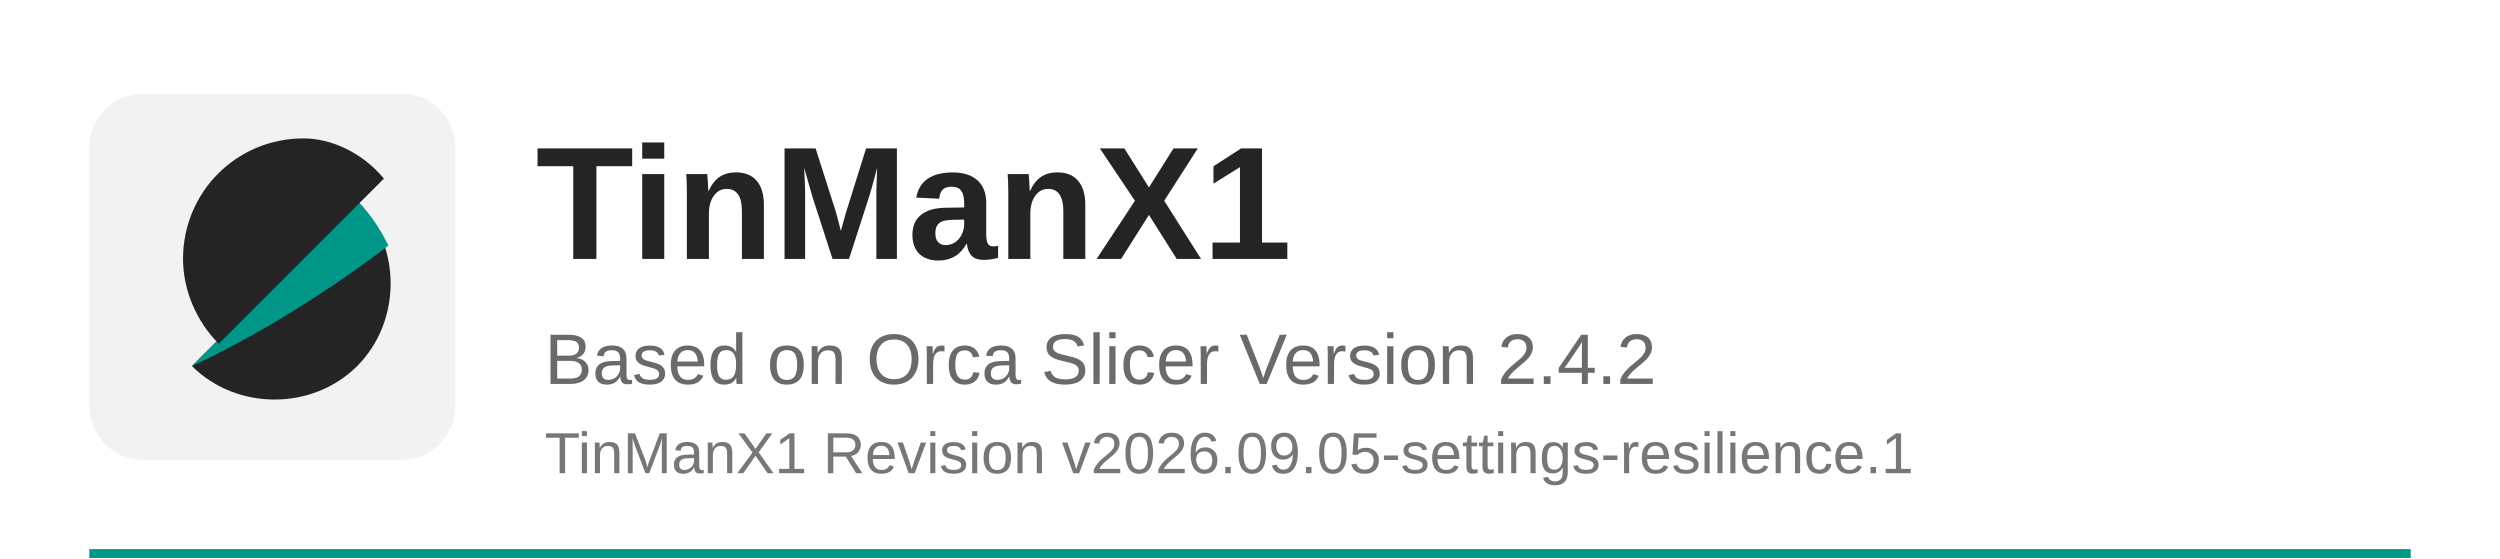
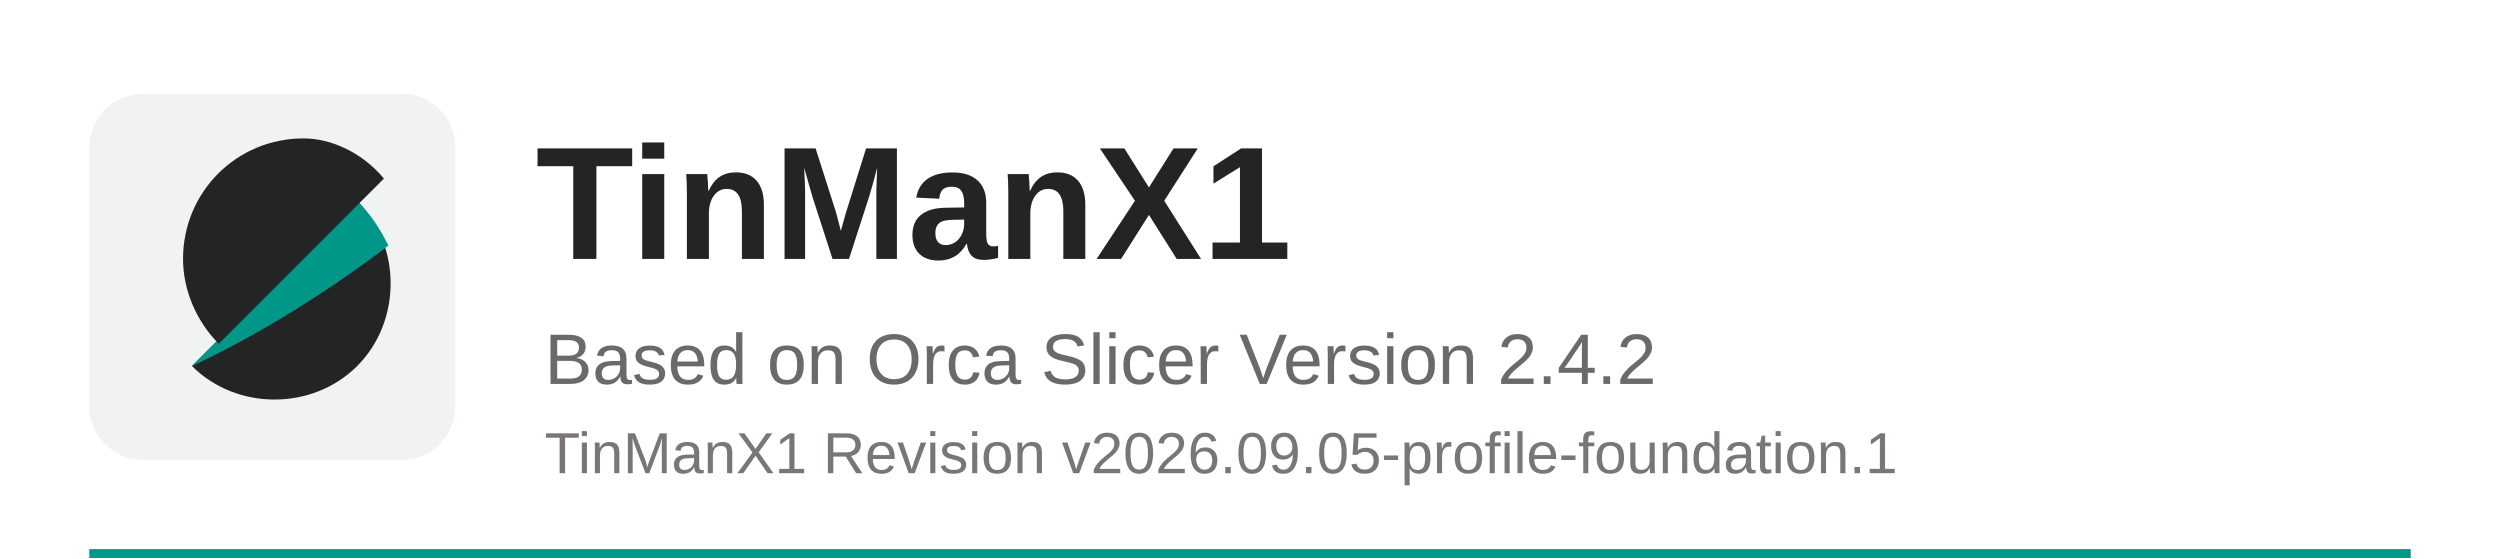
<svg xmlns="http://www.w3.org/2000/svg" width="560" height="125" viewBox="0 0 560 125">
  <rect x="20" y="123" width="520" height="2" fill="#009789" />
  <rect x="20" y="21" width="82" height="82" rx="12" fill="#f1f3f2" />
  <path d="M43 82c10 10 27 10 37 0s10-27 0-37L43 82z" fill="#242424" />
  <path d="M80 45L43 82c15-7 31-17 44-27-2-4-4-7-7-10z" fill="#009789" />
  <path d="M68 31c-15 0-27 12-27 27 0 7 3 14 8 19l37-37c-5-6-12-9-18-9z" fill="#242424" />
  <text x="120" y="58" font-family="Arial, Helvetica, sans-serif" font-size="36" font-weight="700" fill="#242424">TinManX1</text>
  <text x="122" y="86" font-family="Arial, Helvetica, sans-serif" font-size="16" fill="#6b6a6a">Based on Orca Slicer Version 2.4.2</text>
-   <text x="122" y="106" font-family="Arial, Helvetica, sans-serif" font-size="13" fill="#7a7676">TinManX1 Revision v2026.09.05-settings-resilience.1</text>
+   <text x="122" y="106" font-family="Arial, Helvetica, sans-serif" font-size="13" fill="#7a7676">TinManX1 Revision v2026.09.05-profile-foundation.1</text>
</svg>
